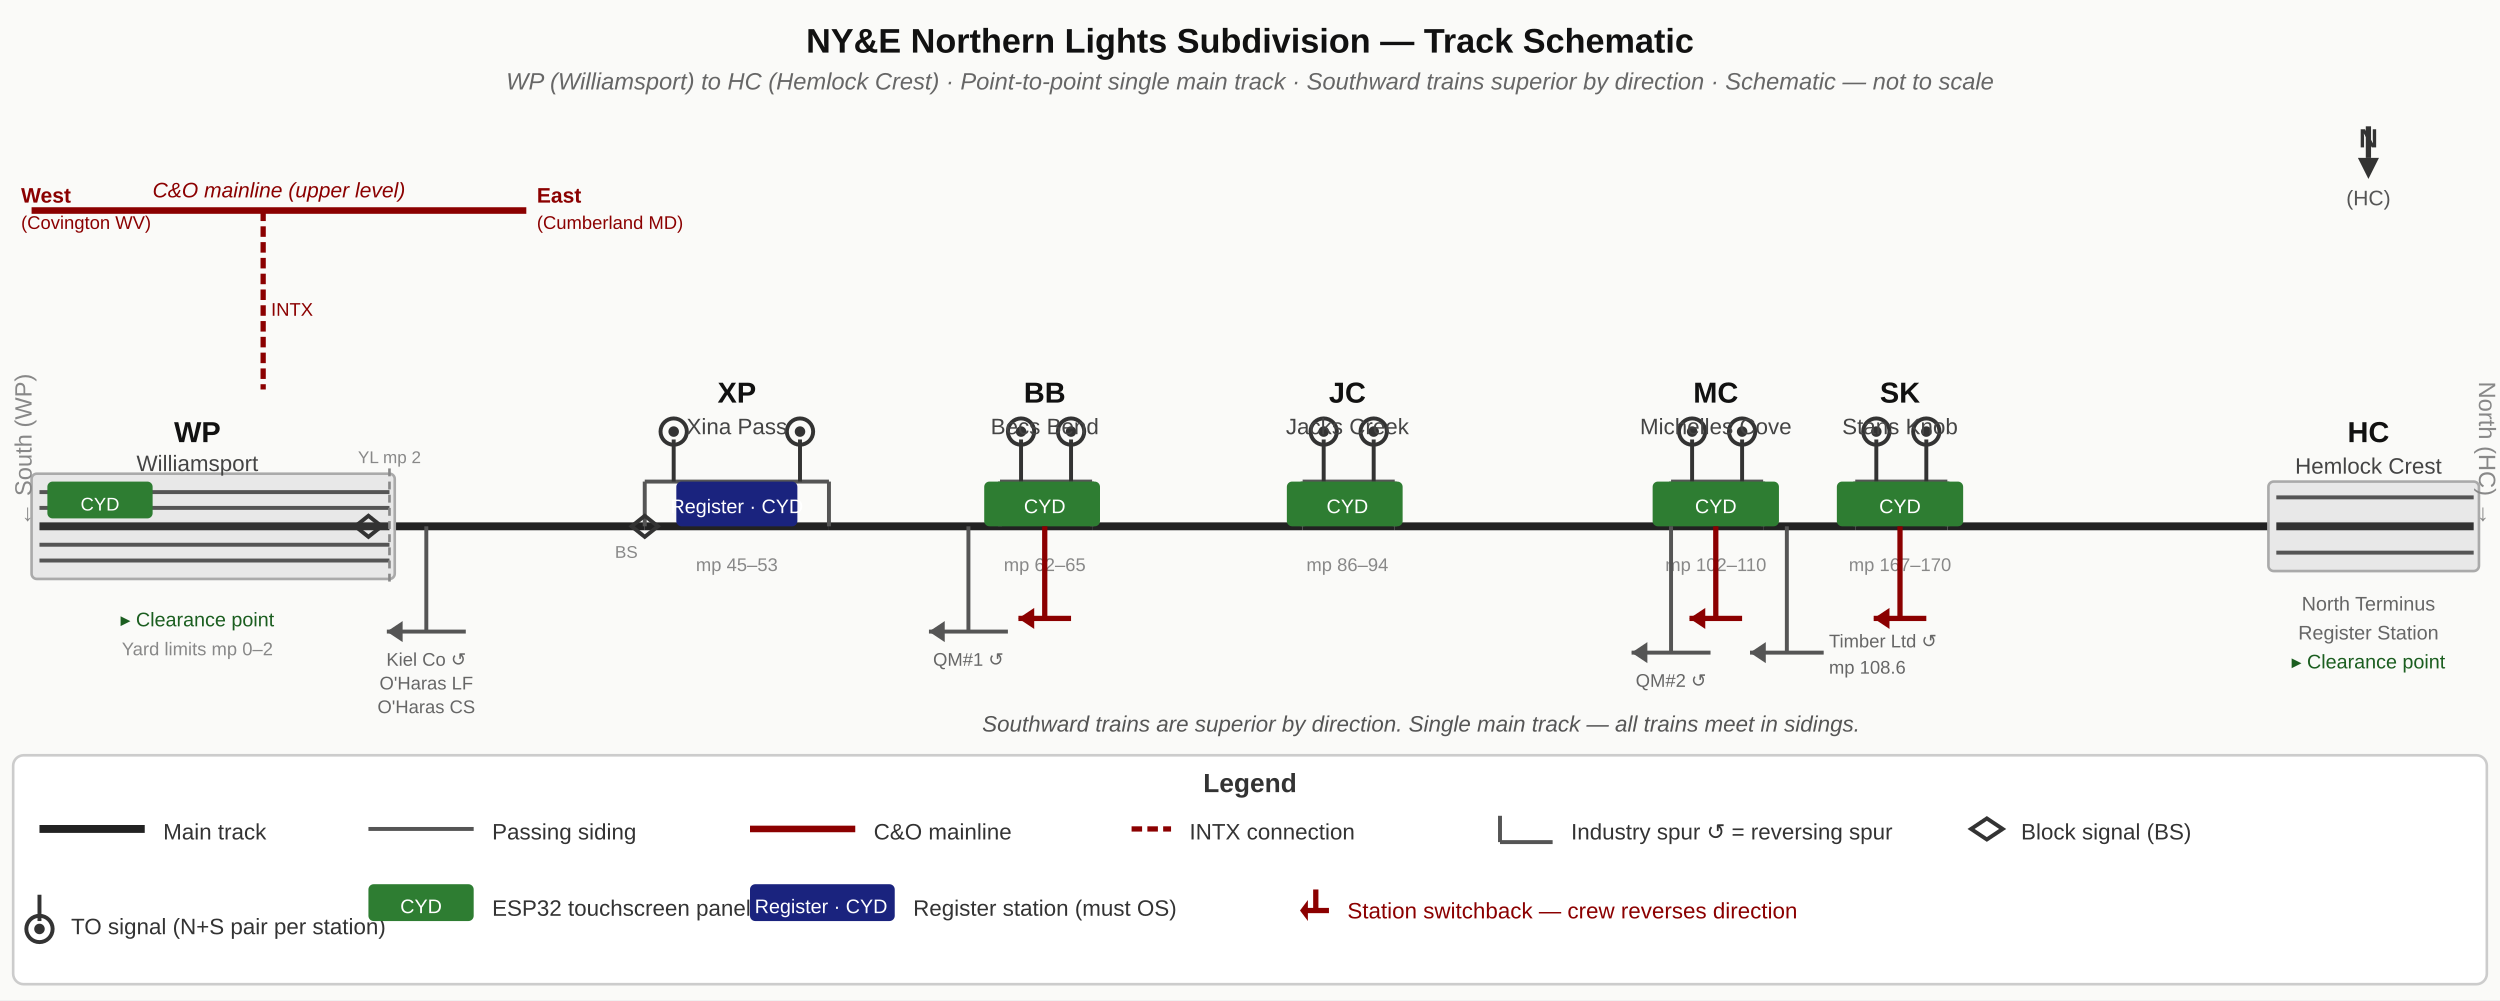
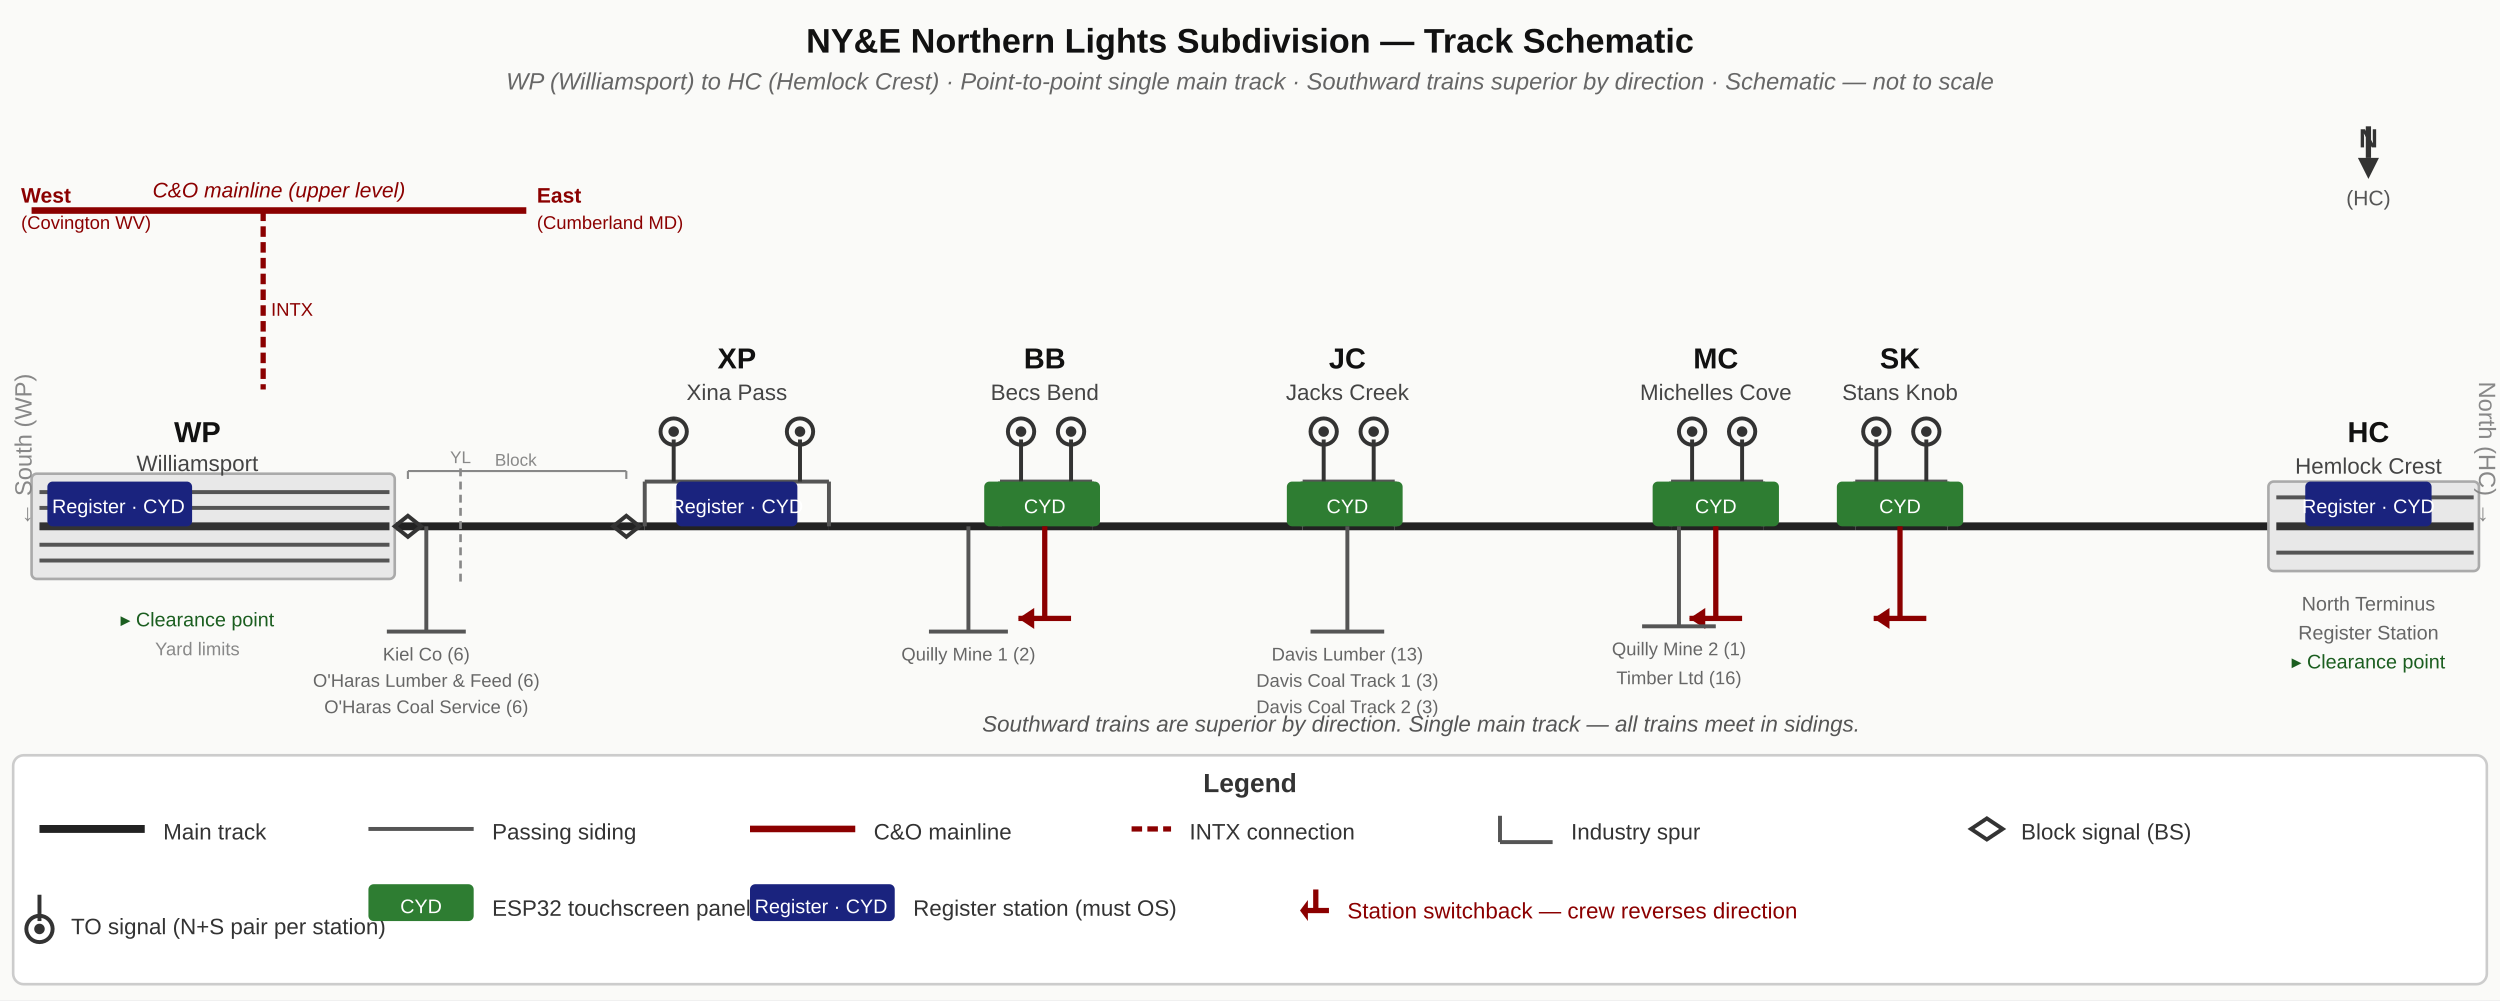
<svg xmlns="http://www.w3.org/2000/svg" viewBox="0 0 950 380" width="950" height="380">
  <defs>
    <style>text { font-family: Arial, Helvetica, sans-serif; }</style>
  </defs>
  <rect width="950" height="380" fill="#fafaf8" />
  <text x="475" y="20" text-anchor="middle" font-size="13" font-weight="bold" fill="#111">
    NY&amp;E Northern Lights Subdivision — Track Schematic
  </text>
  <text x="475" y="34" text-anchor="middle" font-size="9" fill="#666" font-style="italic">
    WP (Williamsport) to HC (Hemlock Crest) · Point-to-point single main track · Southward trains superior by direction · Schematic — not to scale
  </text>
  <line x1="12" y1="80" x2="200" y2="80" stroke="#8b0000" stroke-width="2.5" />
  <text x="8" y="77" text-anchor="start" font-size="8" fill="#8b0000" font-weight="bold">West</text>
  <text x="8" y="87" text-anchor="start" font-size="7" fill="#8b0000">(Covington WV)</text>
  <text x="204" y="77" text-anchor="start" font-size="8" fill="#8b0000" font-weight="bold">East</text>
  <text x="204" y="87" text-anchor="start" font-size="7" fill="#8b0000">(Cumberland MD)</text>
  <text x="106" y="75" text-anchor="middle" font-size="8" fill="#8b0000" font-style="italic">C&amp;O mainline (upper level)</text>
  <line x1="100" y1="80" x2="100" y2="148" stroke="#8b0000" stroke-width="2" stroke-dasharray="4,2" />
  <text x="103" y="120" font-size="7" fill="#8b0000">INTX</text>
  <line x1="148" y1="200" x2="245" y2="200" stroke="#222" stroke-width="3" />
  <line x1="315" y1="200" x2="380" y2="200" stroke="#222" stroke-width="3" />
  <line x1="415" y1="200" x2="495" y2="200" stroke="#222" stroke-width="3" />
  <line x1="530" y1="200" x2="635" y2="200" stroke="#222" stroke-width="3" />
  <line x1="670" y1="200" x2="705" y2="200" stroke="#222" stroke-width="3" />
  <line x1="740" y1="200" x2="862" y2="200" stroke="#222" stroke-width="3" />
  <text x="900" y="56" text-anchor="middle" font-size="10" font-weight="bold" fill="#333">N</text>
  <line x1="900" y1="60" x2="900" y2="48" stroke="#333" stroke-width="2" />
  <polygon points="896,60 900,68 904,60" fill="#333" />
  <text x="900" y="78" text-anchor="middle" font-size="8" fill="#555">(HC)</text>
  <rect x="12" y="180" width="138" height="40" rx="2" fill="#e8e8e8" stroke="#aaa" stroke-width="1" />
  <line x1="15" y1="187" x2="148" y2="187" stroke="#555" stroke-width="1.5" />
  <line x1="15" y1="193" x2="148" y2="193" stroke="#555" stroke-width="1.5" />
  <line x1="15" y1="200" x2="148" y2="200" stroke="#333" stroke-width="3" />
  <line x1="15" y1="207" x2="148" y2="207" stroke="#555" stroke-width="1.5" />
  <line x1="15" y1="213" x2="148" y2="213" stroke="#555" stroke-width="1.5" />
-   <line x1="148" y1="178" x2="148" y2="222" stroke="#888" stroke-width="1" stroke-dasharray="3,2" />
-   <text x="148" y="176" text-anchor="middle" font-size="6.5" fill="#888">YL mp 2</text>
-   <polygon points="140,196 145,200 140,204 135,200" fill="none" stroke="#333" stroke-width="1.5" />
+   <polygon points="155,196 160,200 155,204 150,200" fill="none" stroke="#333" stroke-width="1.5" />
+   <line x1="175" y1="178" x2="175" y2="222" stroke="#888" stroke-width="1" stroke-dasharray="3,2" />
+   <text x="175" y="176" text-anchor="middle" font-size="6.5" fill="#888">YL</text>
  <text x="75" y="168" text-anchor="middle" font-size="11" font-weight="bold" fill="#111">WP</text>
  <text x="75" y="179" text-anchor="middle" font-size="8.5" fill="#444">Williamsport</text>
  <text x="75" y="238" text-anchor="middle" font-size="7.5" fill="#1b5e20">▸ Clearance point</text>
-   <text x="75" y="249" text-anchor="middle" font-size="7" fill="#888">Yard limits mp 0–2</text>
-   <rect x="18" y="183" width="40" height="14" rx="2" fill="#2e7d32" />
-   <text x="38" y="194" text-anchor="middle" font-size="7" fill="white">CYD</text>
+   <text x="75" y="249" text-anchor="middle" font-size="7" fill="#888">Yard limits</text>
+   <rect x="18" y="183" width="55" height="17" rx="2" fill="#1a237e" />
+   <text x="45" y="195" text-anchor="middle" font-size="7.5" fill="white">Register · CYD</text>
  <line x1="162" y1="200" x2="162" y2="240" stroke="#555" stroke-width="1.5" />
  <line x1="147" y1="240" x2="177" y2="240" stroke="#555" stroke-width="1.5" />
-   <polygon points="153,236 147,240 153,244" fill="#555" />
-   <text x="162" y="253" text-anchor="middle" font-size="7" fill="#666">Kiel Co ↺</text>
-   <text x="162" y="262" text-anchor="middle" font-size="7" fill="#666">O'Haras LF</text>
-   <text x="162" y="271" text-anchor="middle" font-size="7" fill="#666">O'Haras CS</text>
+   <text x="162" y="251" text-anchor="middle" font-size="7" fill="#666">Kiel Co (6)</text>
+   <text x="162" y="261" text-anchor="middle" font-size="7" fill="#666">O'Haras Lumber &amp; Feed (6)</text>
+   <text x="162" y="271" text-anchor="middle" font-size="7" fill="#666">O'Haras Coal Service (6)</text>
  <line x1="245" y1="183" x2="315" y2="183" stroke="#555" stroke-width="1.5" />
  <line x1="245" y1="200" x2="315" y2="200" stroke="#222" stroke-width="3" />
  <line x1="245" y1="183" x2="245" y2="200" stroke="#555" stroke-width="1.5" />
  <line x1="315" y1="183" x2="315" y2="200" stroke="#555" stroke-width="1.5" />
-   <polygon points="245,196 250,200 245,204 240,200" fill="none" stroke="#333" stroke-width="1.5" />
-   <text x="238" y="212" text-anchor="middle" font-size="6.5" fill="#888">BS</text>
+   <polygon points="238,196 243,200 238,204 233,200" fill="none" stroke="#333" stroke-width="1.5" />
+   <line x1="155" y1="182" x2="155" y2="179" stroke="#888" stroke-width="0.8" />
+   <line x1="155" y1="179" x2="238" y2="179" stroke="#888" stroke-width="0.8" />
+   <line x1="238" y1="179" x2="238" y2="182" stroke="#888" stroke-width="0.8" />
+   <text x="196" y="177" text-anchor="middle" font-size="6.5" fill="#888">Block</text>
  <line x1="256" y1="183" x2="256" y2="167" stroke="#333" stroke-width="1.5" />
  <circle cx="256" cy="164" r="5" fill="none" stroke="#333" stroke-width="1.5" />
  <circle cx="256" cy="164" r="2" fill="#333" />
  <line x1="304" y1="183" x2="304" y2="167" stroke="#333" stroke-width="1.5" />
  <circle cx="304" cy="164" r="5" fill="none" stroke="#333" stroke-width="1.5" />
  <circle cx="304" cy="164" r="2" fill="#333" />
-   <text x="280" y="153" text-anchor="middle" font-size="11" font-weight="bold" fill="#111">XP</text>
-   <text x="280" y="165" text-anchor="middle" font-size="8.5" fill="#444">Xina Pass</text>
+   <text x="280" y="140" text-anchor="middle" font-size="11" font-weight="bold" fill="#111">XP</text>
+   <text x="280" y="152" text-anchor="middle" font-size="8.5" fill="#444">Xina Pass</text>
  <rect x="257" y="183" width="46" height="17" rx="2" fill="#1a237e" />
  <text x="280" y="195" text-anchor="middle" font-size="7.5" fill="white">Register · CYD</text>
-   <text x="280" y="217" text-anchor="middle" font-size="7" fill="#888">mp 45–53</text>
  <line x1="368" y1="200" x2="368" y2="240" stroke="#555" stroke-width="1.5" />
  <line x1="353" y1="240" x2="383" y2="240" stroke="#555" stroke-width="1.5" />
-   <polygon points="359,236 353,240 359,244" fill="#555" />
-   <text x="368" y="253" text-anchor="middle" font-size="7" fill="#666">QM#1 ↺</text>
+   <text x="368" y="251" text-anchor="middle" font-size="7" fill="#666">Quilly Mine 1 (2)</text>
  <line x1="380" y1="183" x2="415" y2="183" stroke="#555" stroke-width="1.5" />
  <line x1="380" y1="200" x2="415" y2="200" stroke="#222" stroke-width="3" />
  <line x1="380" y1="183" x2="380" y2="200" stroke="#555" stroke-width="1.5" />
  <line x1="415" y1="183" x2="415" y2="200" stroke="#555" stroke-width="1.5" />
  <line x1="388" y1="183" x2="388" y2="167" stroke="#333" stroke-width="1.5" />
  <circle cx="388" cy="164" r="5" fill="none" stroke="#333" stroke-width="1.5" />
  <circle cx="388" cy="164" r="2" fill="#333" />
  <line x1="407" y1="183" x2="407" y2="167" stroke="#333" stroke-width="1.5" />
  <circle cx="407" cy="164" r="5" fill="none" stroke="#333" stroke-width="1.5" />
  <circle cx="407" cy="164" r="2" fill="#333" />
-   <text x="397" y="153" text-anchor="middle" font-size="11" font-weight="bold" fill="#111">BB</text>
-   <text x="397" y="165" text-anchor="middle" font-size="8.5" fill="#444">Becs Bend</text>
+   <text x="397" y="140" text-anchor="middle" font-size="11" font-weight="bold" fill="#111">BB</text>
+   <text x="397" y="152" text-anchor="middle" font-size="8.5" fill="#444">Becs Bend</text>
  <rect x="374" y="183" width="44" height="17" rx="2" fill="#2e7d32" />
  <text x="397" y="195" text-anchor="middle" font-size="7.5" fill="white">CYD</text>
-   <text x="397" y="217" text-anchor="middle" font-size="7" fill="#888">mp 62–65</text>
  <line x1="397" y1="200" x2="397" y2="235" stroke="#8b0000" stroke-width="2" />
  <line x1="387" y1="235" x2="407" y2="235" stroke="#8b0000" stroke-width="2" />
  <polygon points="393,231 387,235 393,239" fill="#8b0000" />
  <line x1="495" y1="183" x2="530" y2="183" stroke="#555" stroke-width="1.5" />
  <line x1="495" y1="200" x2="530" y2="200" stroke="#222" stroke-width="3" />
  <line x1="495" y1="183" x2="495" y2="200" stroke="#555" stroke-width="1.5" />
  <line x1="530" y1="183" x2="530" y2="200" stroke="#555" stroke-width="1.5" />
  <line x1="503" y1="183" x2="503" y2="167" stroke="#333" stroke-width="1.5" />
  <circle cx="503" cy="164" r="5" fill="none" stroke="#333" stroke-width="1.5" />
  <circle cx="503" cy="164" r="2" fill="#333" />
  <line x1="522" y1="183" x2="522" y2="167" stroke="#333" stroke-width="1.5" />
  <circle cx="522" cy="164" r="5" fill="none" stroke="#333" stroke-width="1.5" />
  <circle cx="522" cy="164" r="2" fill="#333" />
-   <text x="512" y="153" text-anchor="middle" font-size="11" font-weight="bold" fill="#111">JC</text>
-   <text x="512" y="165" text-anchor="middle" font-size="8.5" fill="#444">Jacks Creek</text>
+   <text x="512" y="140" text-anchor="middle" font-size="11" font-weight="bold" fill="#111">JC</text>
+   <text x="512" y="152" text-anchor="middle" font-size="8.5" fill="#444">Jacks Creek</text>
  <rect x="489" y="183" width="44" height="17" rx="2" fill="#2e7d32" />
  <text x="512" y="195" text-anchor="middle" font-size="7.5" fill="white">CYD</text>
-   <text x="512" y="217" text-anchor="middle" font-size="7" fill="#888">mp 86–94</text>
+   <line x1="512" y1="200" x2="512" y2="240" stroke="#555" stroke-width="1.5" />
+   <line x1="498" y1="240" x2="526" y2="240" stroke="#555" stroke-width="1.5" />
+   <text x="512" y="251" text-anchor="middle" font-size="7" fill="#666">Davis Lumber (13)</text>
+   <text x="512" y="261" text-anchor="middle" font-size="7" fill="#666">Davis Coal Track 1 (3)</text>
+   <text x="512" y="271" text-anchor="middle" font-size="7" fill="#666">Davis Coal Track 2 (3)</text>
  <line x1="635" y1="183" x2="670" y2="183" stroke="#555" stroke-width="1.5" />
  <line x1="635" y1="200" x2="670" y2="200" stroke="#222" stroke-width="3" />
  <line x1="635" y1="183" x2="635" y2="200" stroke="#555" stroke-width="1.5" />
  <line x1="670" y1="183" x2="670" y2="200" stroke="#555" stroke-width="1.5" />
  <line x1="643" y1="183" x2="643" y2="167" stroke="#333" stroke-width="1.5" />
  <circle cx="643" cy="164" r="5" fill="none" stroke="#333" stroke-width="1.5" />
  <circle cx="643" cy="164" r="2" fill="#333" />
  <line x1="662" y1="183" x2="662" y2="167" stroke="#333" stroke-width="1.5" />
  <circle cx="662" cy="164" r="5" fill="none" stroke="#333" stroke-width="1.5" />
  <circle cx="662" cy="164" r="2" fill="#333" />
-   <text x="652" y="153" text-anchor="middle" font-size="11" font-weight="bold" fill="#111">MC</text>
-   <text x="652" y="165" text-anchor="middle" font-size="8.5" fill="#444">Michelles Cove</text>
+   <text x="652" y="140" text-anchor="middle" font-size="11" font-weight="bold" fill="#111">MC</text>
+   <text x="652" y="152" text-anchor="middle" font-size="8.5" fill="#444">Michelles Cove</text>
  <rect x="628" y="183" width="48" height="17" rx="2" fill="#2e7d32" />
  <text x="652" y="195" text-anchor="middle" font-size="7.5" fill="white">CYD</text>
-   <text x="652" y="217" text-anchor="middle" font-size="7" fill="#888">mp 102–110</text>
  <line x1="652" y1="200" x2="652" y2="235" stroke="#8b0000" stroke-width="2" />
  <line x1="642" y1="235" x2="662" y2="235" stroke="#8b0000" stroke-width="2" />
  <polygon points="648,231 642,235 648,239" fill="#8b0000" />
-   <line x1="635" y1="200" x2="635" y2="248" stroke="#555" stroke-width="1.5" />
-   <line x1="620" y1="248" x2="650" y2="248" stroke="#555" stroke-width="1.5" />
-   <polygon points="626,244 620,248 626,252" fill="#555" />
-   <text x="635" y="261" text-anchor="middle" font-size="7" fill="#666">QM#2 ↺</text>
-   <line x1="679" y1="200" x2="679" y2="248" stroke="#555" stroke-width="1.5" />
-   <line x1="665" y1="248" x2="693" y2="248" stroke="#555" stroke-width="1.5" />
-   <polygon points="671,244 665,248 671,252" fill="#555" />
-   <text x="695" y="246" font-size="7" fill="#666">Timber Ltd ↺</text>
-   <text x="695" y="256" font-size="7" fill="#666">mp 108.6</text>
+   <line x1="638" y1="200" x2="638" y2="238" stroke="#555" stroke-width="1.5" />
+   <line x1="624" y1="238" x2="652" y2="238" stroke="#555" stroke-width="1.5" />
+   <text x="638" y="249" text-anchor="middle" font-size="7" fill="#666">Quilly Mine 2 (1)</text>
+   <text x="638" y="260" text-anchor="middle" font-size="7" fill="#666">Timber Ltd (16)</text>
  <line x1="705" y1="183" x2="740" y2="183" stroke="#555" stroke-width="1.5" />
  <line x1="705" y1="200" x2="740" y2="200" stroke="#222" stroke-width="3" />
  <line x1="705" y1="183" x2="705" y2="200" stroke="#555" stroke-width="1.5" />
  <line x1="740" y1="183" x2="740" y2="200" stroke="#555" stroke-width="1.5" />
  <line x1="713" y1="183" x2="713" y2="167" stroke="#333" stroke-width="1.5" />
  <circle cx="713" cy="164" r="5" fill="none" stroke="#333" stroke-width="1.5" />
  <circle cx="713" cy="164" r="2" fill="#333" />
  <line x1="732" y1="183" x2="732" y2="167" stroke="#333" stroke-width="1.5" />
  <circle cx="732" cy="164" r="5" fill="none" stroke="#333" stroke-width="1.5" />
  <circle cx="732" cy="164" r="2" fill="#333" />
-   <text x="722" y="153" text-anchor="middle" font-size="11" font-weight="bold" fill="#111">SK</text>
-   <text x="722" y="165" text-anchor="middle" font-size="8.5" fill="#444">Stans Knob</text>
+   <text x="722" y="140" text-anchor="middle" font-size="11" font-weight="bold" fill="#111">SK</text>
+   <text x="722" y="152" text-anchor="middle" font-size="8.5" fill="#444">Stans Knob</text>
  <rect x="698" y="183" width="48" height="17" rx="2" fill="#2e7d32" />
  <text x="722" y="195" text-anchor="middle" font-size="7.5" fill="white">CYD</text>
-   <text x="722" y="217" text-anchor="middle" font-size="7" fill="#888">mp 167–170</text>
  <line x1="722" y1="200" x2="722" y2="235" stroke="#8b0000" stroke-width="2" />
  <line x1="712" y1="235" x2="732" y2="235" stroke="#8b0000" stroke-width="2" />
  <polygon points="718,231 712,235 718,239" fill="#8b0000" />
  <rect x="862" y="183" width="80" height="34" rx="2" fill="#e8e8e8" stroke="#aaa" stroke-width="1" />
  <line x1="865" y1="189" x2="940" y2="189" stroke="#555" stroke-width="1.5" />
  <line x1="865" y1="200" x2="940" y2="200" stroke="#333" stroke-width="3" />
  <line x1="865" y1="210" x2="940" y2="210" stroke="#555" stroke-width="1.5" />
  <text x="900" y="168" text-anchor="middle" font-size="11" font-weight="bold" fill="#111">HC</text>
  <text x="900" y="180" text-anchor="middle" font-size="8.5" fill="#444">Hemlock Crest</text>
+   <rect x="876" y="183" width="48" height="17" rx="2" fill="#1a237e" />
+   <text x="900" y="195" text-anchor="middle" font-size="7.5" fill="white">Register · CYD</text>
  <text x="900" y="232" text-anchor="middle" font-size="7.5" fill="#666">North Terminus</text>
  <text x="900" y="243" text-anchor="middle" font-size="7.5" fill="#666">Register Station</text>
  <text x="900" y="254" text-anchor="middle" font-size="7.5" fill="#1b5e20">▸ Clearance point</text>
  <text x="12" y="200" text-anchor="start" font-size="9" fill="#888" transform="rotate(-90,12,200)">← South (WP)</text>
  <text x="942" y="200" text-anchor="end" font-size="9" fill="#888" transform="rotate(90,942,200)">North (HC) →</text>
  <text x="540" y="278" text-anchor="middle" font-size="8.5" fill="#555" font-style="italic">
    Southward trains are superior by direction. Single main track — all trains meet in sidings.
  </text>
  <rect x="5" y="287" width="940" height="87" rx="4" fill="white" stroke="#ccc" stroke-width="1" />
  <text x="475" y="301" text-anchor="middle" font-size="10" font-weight="bold" fill="#333">Legend</text>
  <line x1="15" y1="315" x2="55" y2="315" stroke="#222" stroke-width="3" />
  <text x="62" y="319" font-size="8.5" fill="#333">Main track</text>
  <line x1="140" y1="315" x2="180" y2="315" stroke="#555" stroke-width="1.5" />
  <text x="187" y="319" font-size="8.5" fill="#333">Passing siding</text>
  <line x1="285" y1="315" x2="325" y2="315" stroke="#8b0000" stroke-width="2.5" />
  <text x="332" y="319" font-size="8.5" fill="#333">C&amp;O mainline</text>
  <line x1="430" y1="315" x2="445" y2="315" stroke="#8b0000" stroke-width="2" stroke-dasharray="4,2" />
  <text x="452" y="319" font-size="8.5" fill="#333">INTX connection</text>
  <line x1="570" y1="310" x2="570" y2="320" stroke="#555" stroke-width="1.5" />
  <line x1="570" y1="320" x2="590" y2="320" stroke="#555" stroke-width="1.5" />
-   <text x="597" y="319" font-size="8.5" fill="#333">Industry spur  ↺ = reversing spur</text>
+   <text x="597" y="319" font-size="8.5" fill="#333">Industry spur</text>
  <polygon points="755,311 761,315 755,319 749,315" fill="none" stroke="#333" stroke-width="1.5" />
  <text x="768" y="319" font-size="8.5" fill="#333">Block signal (BS)</text>
  <line x1="15" y1="340" x2="15" y2="350" stroke="#333" stroke-width="1.5" />
  <circle cx="15" cy="353" r="5" fill="none" stroke="#333" stroke-width="1.5" />
  <circle cx="15" cy="353" r="2" fill="#333" />
  <text x="27" y="355" font-size="8.5" fill="#333">TO signal (N+S pair per station)</text>
  <rect x="140" y="336" width="40" height="14" rx="2" fill="#2e7d32" />
  <text x="160" y="347" text-anchor="middle" font-size="7.5" fill="white">CYD</text>
  <text x="187" y="348" font-size="8.5" fill="#333">ESP32 touchscreen panel</text>
  <rect x="285" y="336" width="55" height="14" rx="2" fill="#1a237e" />
  <text x="312" y="347" text-anchor="middle" font-size="7.5" fill="white">Register · CYD</text>
  <text x="347" y="348" font-size="8.5" fill="#333">Register station (must OS)</text>
  <line x1="500" y1="338" x2="500" y2="346" stroke="#8b0000" stroke-width="2" />
  <line x1="495" y1="346" x2="505" y2="346" stroke="#8b0000" stroke-width="2" />
  <polygon points="497,342 494,346 497,350" fill="#8b0000" />
  <text x="512" y="349" font-size="8.5" fill="#8b0000">Station switchback — crew reverses direction</text>
</svg>
